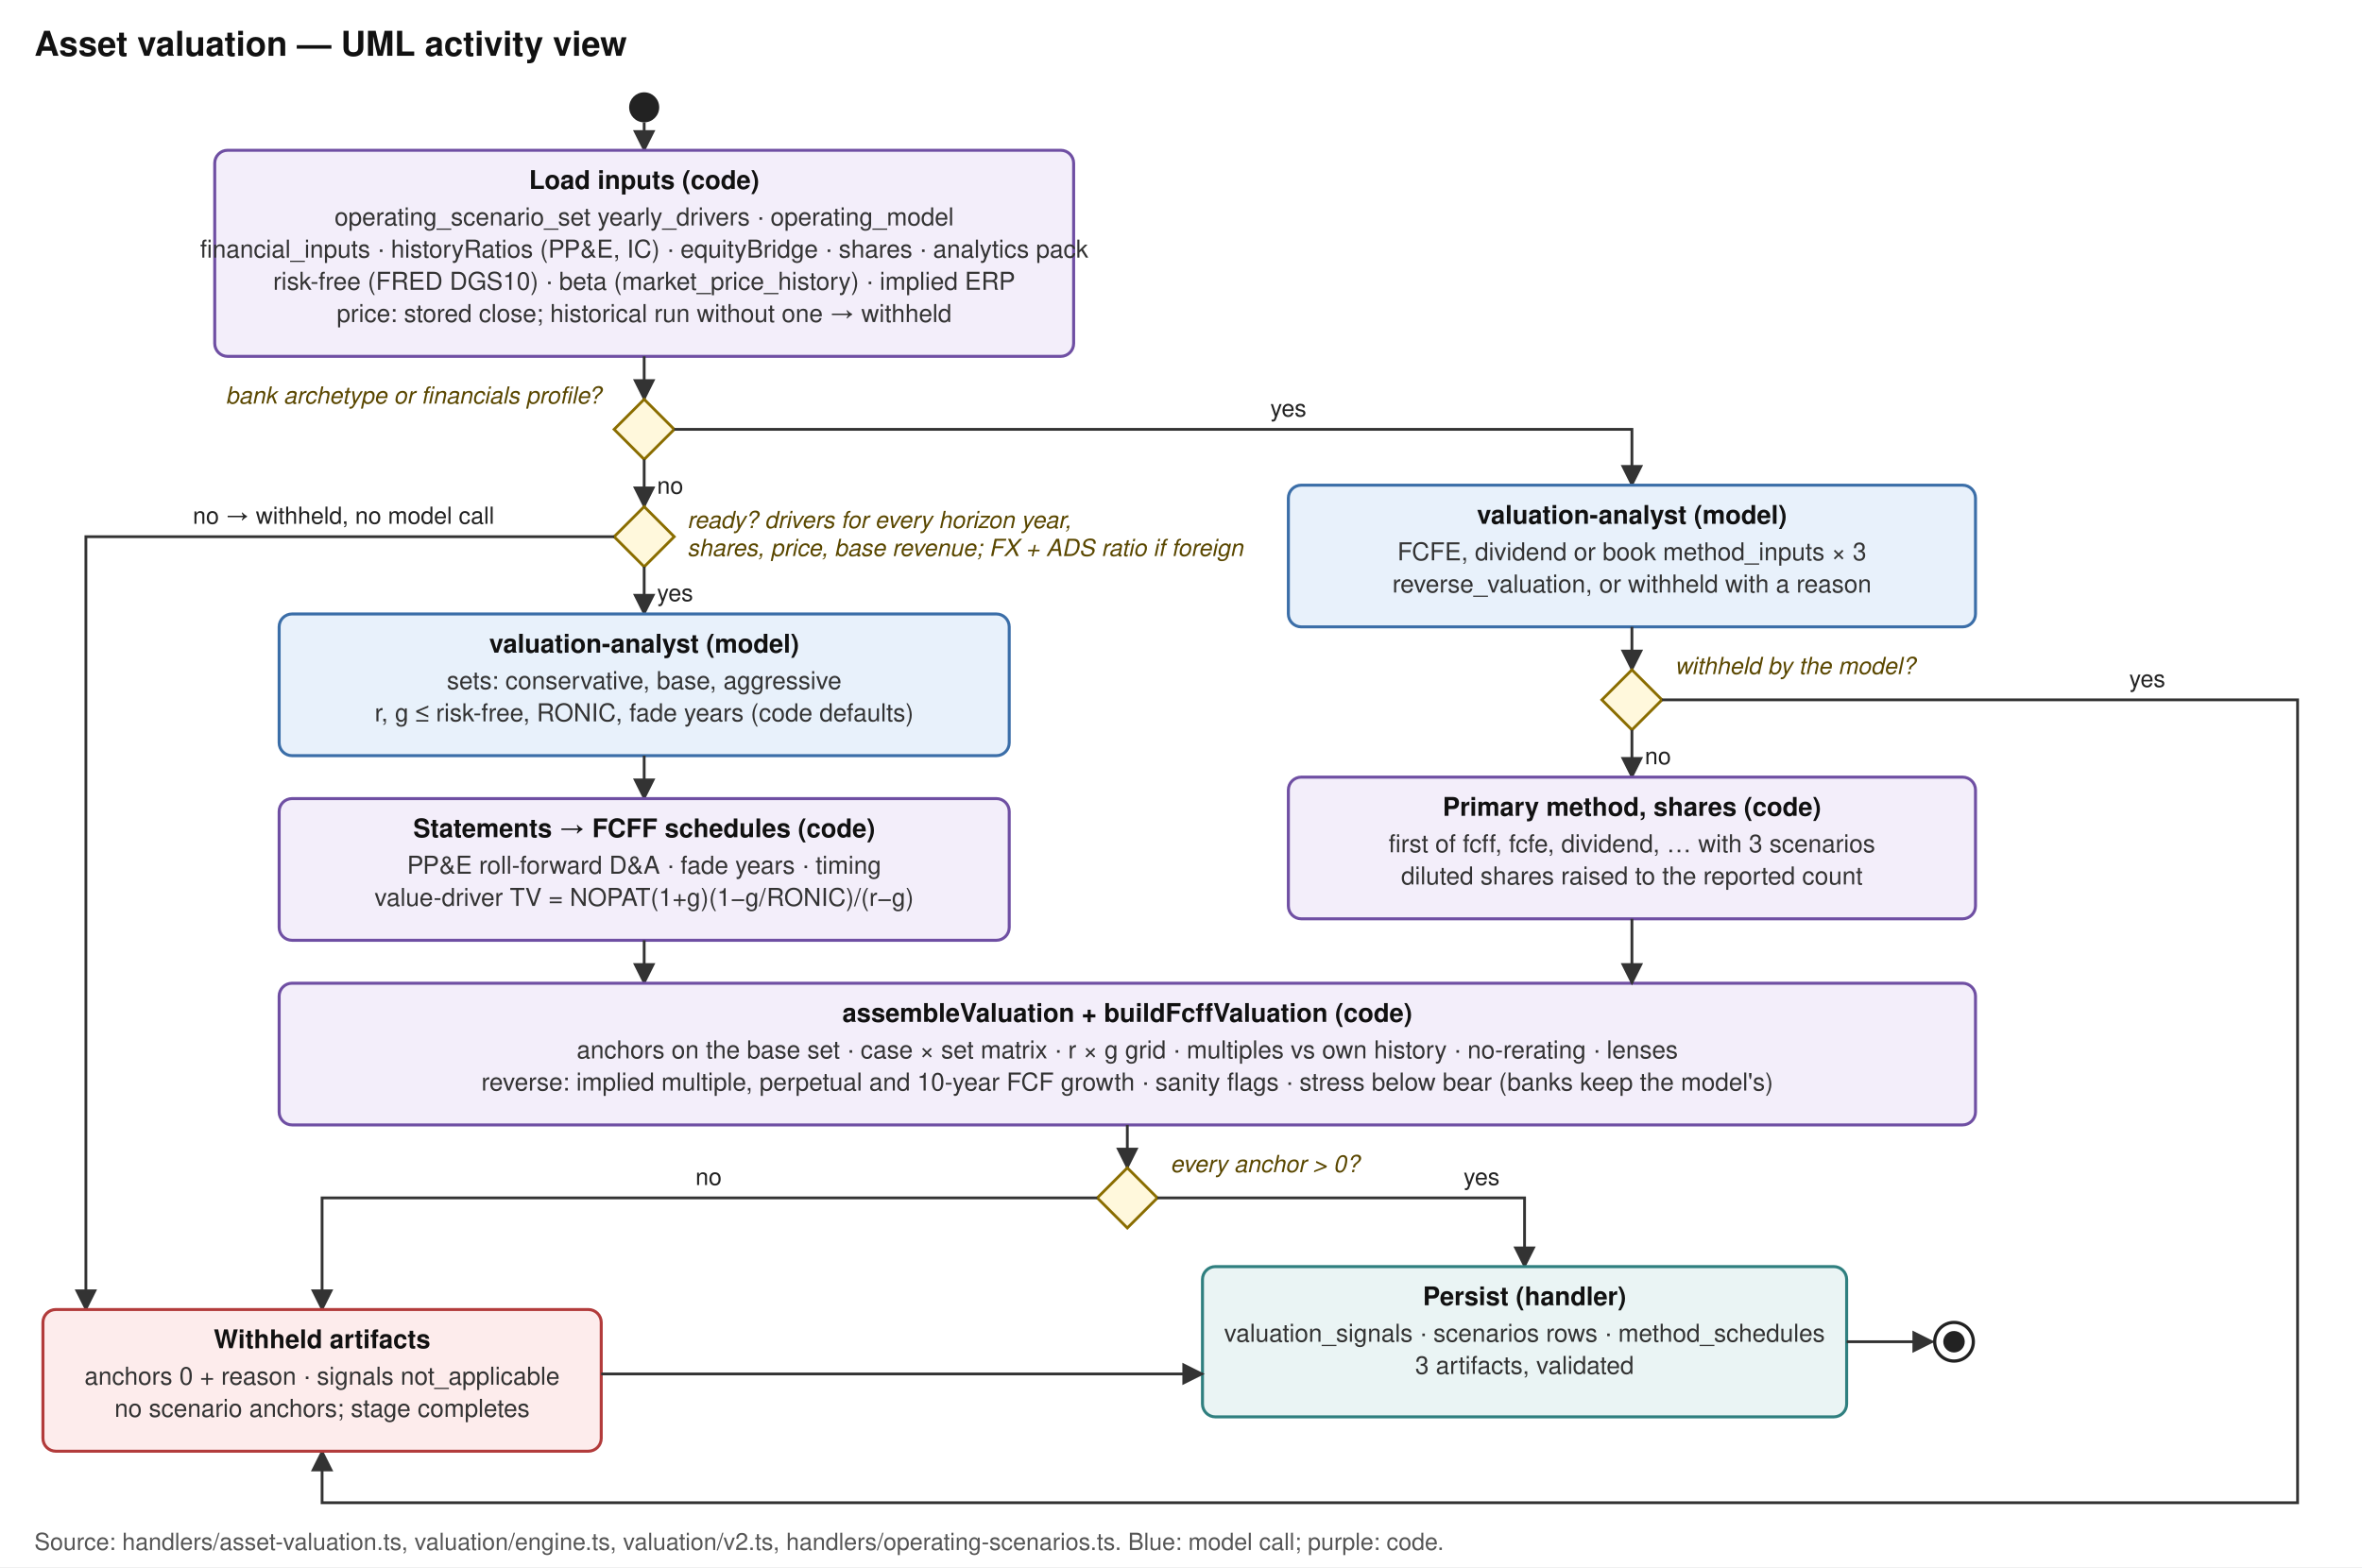
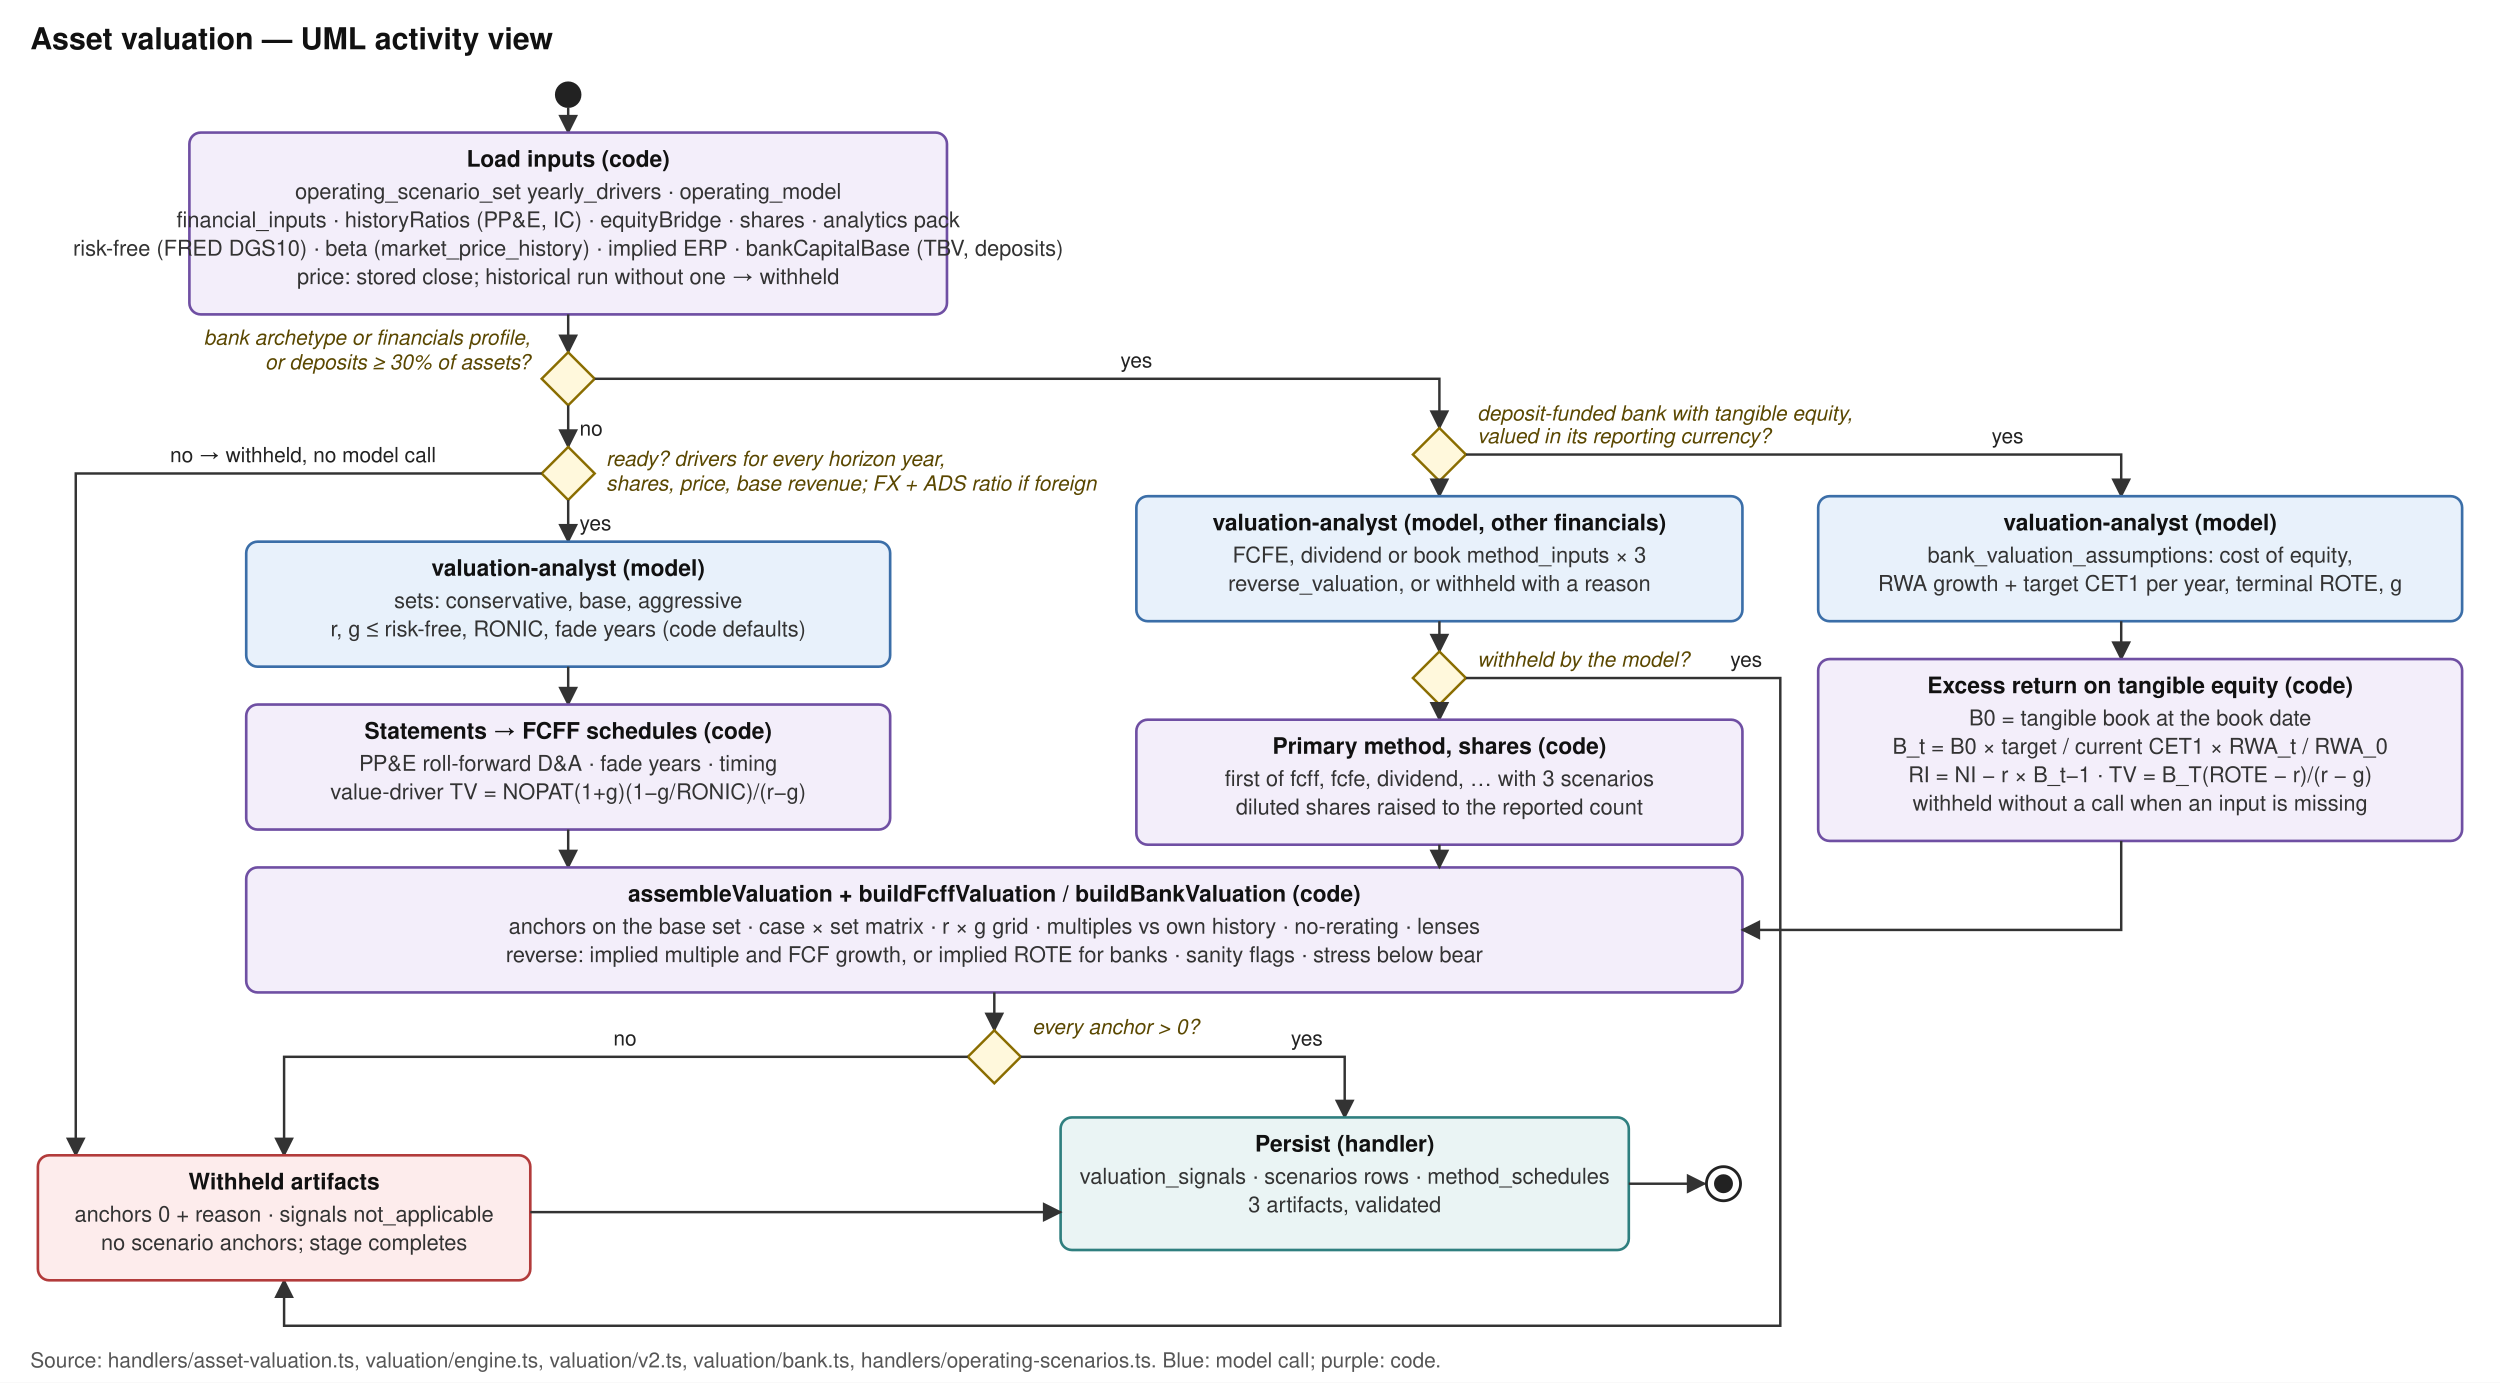
- <svg xmlns="http://www.w3.org/2000/svg" viewBox="0 0 1100 730" width="1100" height="730" role="img" aria-labelledby="t d" font-family="Helvetica, Arial, sans-serif" font-size="13">
+ <svg xmlns="http://www.w3.org/2000/svg" viewBox="0 0 1320 730" width="1320" height="730" role="img" aria-labelledby="t d" font-family="Helvetica, Arial, sans-serif" font-size="13">
  <defs>
    <marker id="a" viewBox="0 0 10 10" refX="9" refY="5" markerWidth="8" markerHeight="8" orient="auto-start-reverse">
      <path d="M0,0 L10,5 L0,10 z" fill="#333" />
    </marker>
    <marker id="o" viewBox="0 0 10 10" refX="9" refY="5" markerWidth="9" markerHeight="9" orient="auto-start-reverse">
      <path d="M0,0 L10,5 L0,10" fill="none" stroke="#333" />
    </marker>
  </defs>
-   <rect x="0" y="0" width="1100" height="730" fill="#ffffff" />
+   <rect x="0" y="0" width="1320" height="730" fill="#ffffff" />
  <text x="16" y="26" font-size="16" font-weight="bold" fill="#111">Asset valuation — UML activity view</text>
  <circle cx="300" cy="50" r="7" fill="#222" />
  <path d="M300,57 L300,70" fill="none" stroke="#333" stroke-width="1.3" marker-end="url(#a)" />
  <rect x="100" y="70" width="400" height="96" rx="6" fill="#f3eefa" stroke="#6f4fa3" stroke-width="1.4" />
  <text x="300.0" y="88" font-size="12" font-weight="bold" text-anchor="middle" fill="#111">Load inputs (code)</text>
  <text x="300.0" y="105" font-size="11.5" font-weight="normal" text-anchor="middle" fill="#333">operating_scenario_set yearly_drivers · operating_model</text>
  <text x="300.0" y="120" font-size="11.5" font-weight="normal" text-anchor="middle" fill="#333">financial_inputs · historyRatios (PP&amp;E, IC) · equityBridge · shares · analytics pack</text>
-   <text x="300.0" y="135" font-size="11.5" font-weight="normal" text-anchor="middle" fill="#333">risk-free (FRED DGS10) · beta (market_price_history) · implied ERP</text>
+   <text x="300.0" y="135" font-size="11.5" font-weight="normal" text-anchor="middle" fill="#333">risk-free (FRED DGS10) · beta (market_price_history) · implied ERP · bankCapitalBase (TBV, deposits)</text>
  <text x="300.0" y="150" font-size="11.5" font-weight="normal" text-anchor="middle" fill="#333">price: stored close; historical run without one → withheld</text>
  <path d="M300,166 L300,186" fill="none" stroke="#333" stroke-width="1.3" marker-end="url(#a)" />
  <path d="M300,186 L314,200 L300,214 L286,200 z" fill="#fff8dc" stroke="#8a6d00" stroke-width="1.3" />
-   <text x="280" y="188" font-size="11" font-weight="normal" text-anchor="end" fill="#5a4700" font-style="italic">bank archetype or financials profile?</text>
+   <text x="280" y="182" font-size="11" font-weight="normal" text-anchor="end" fill="#5a4700" font-style="italic">bank archetype or financials profile,</text>
+   <text x="280" y="195" font-size="11" font-weight="normal" text-anchor="end" fill="#5a4700" font-style="italic">or deposits ≥ 30% of assets?</text>
  <path d="M314,200 L760,200 L760,226" fill="none" stroke="#333" stroke-width="1.3" marker-end="url(#a)" />
  <text x="600" y="194" font-size="11" text-anchor="middle" fill="#222" stroke="#ffffff" stroke-width="3" paint-order="stroke">yes</text>
  <path d="M300,214 L300,236" fill="none" stroke="#333" stroke-width="1.3" marker-end="url(#a)" />
  <text x="306" y="230" font-size="11" text-anchor="start" fill="#222" stroke="#ffffff" stroke-width="3" paint-order="stroke">no</text>
  <path d="M300,236 L314,250 L300,264 L286,250 z" fill="#fff8dc" stroke="#8a6d00" stroke-width="1.3" />
  <text x="320" y="246" font-size="11" font-weight="normal" text-anchor="start" fill="#5a4700" font-style="italic">ready? drivers for every horizon year,</text>
  <text x="320" y="259" font-size="11" font-weight="normal" text-anchor="start" fill="#5a4700" font-style="italic">shares, price, base revenue; FX + ADS ratio if foreign</text>
  <path d="M286,250 L40,250 L40,610" fill="none" stroke="#333" stroke-width="1.3" marker-end="url(#a)" />
  <text x="160" y="244" font-size="11" text-anchor="middle" fill="#222" stroke="#ffffff" stroke-width="3" paint-order="stroke">no → withheld, no model call</text>
  <path d="M300,264 L300,286" fill="none" stroke="#333" stroke-width="1.3" marker-end="url(#a)" />
  <text x="306" y="280" font-size="11" text-anchor="start" fill="#222" stroke="#ffffff" stroke-width="3" paint-order="stroke">yes</text>
  <rect x="130" y="286" width="340" height="66" rx="6" fill="#e8f1fb" stroke="#3b6ea8" stroke-width="1.4" />
  <text x="300.0" y="304" font-size="12" font-weight="bold" text-anchor="middle" fill="#111">valuation-analyst (model)</text>
  <text x="300.0" y="321" font-size="11.5" font-weight="normal" text-anchor="middle" fill="#333">sets: conservative, base, aggressive</text>
  <text x="300.0" y="336" font-size="11.5" font-weight="normal" text-anchor="middle" fill="#333">r, g ≤ risk-free, RONIC, fade years (code defaults)</text>
  <path d="M300,352 L300,372" fill="none" stroke="#333" stroke-width="1.3" marker-end="url(#a)" />
  <rect x="130" y="372" width="340" height="66" rx="6" fill="#f3eefa" stroke="#6f4fa3" stroke-width="1.4" />
  <text x="300.0" y="390" font-size="12" font-weight="bold" text-anchor="middle" fill="#111">Statements → FCFF schedules (code)</text>
  <text x="300.0" y="407" font-size="11.5" font-weight="normal" text-anchor="middle" fill="#333">PP&amp;E roll-forward D&amp;A · fade years · timing</text>
  <text x="300.0" y="422" font-size="11.5" font-weight="normal" text-anchor="middle" fill="#333">value-driver TV = NOPAT(1+g)(1−g/RONIC)/(r−g)</text>
  <path d="M300,438 L300,458" fill="none" stroke="#333" stroke-width="1.3" marker-end="url(#a)" />
  <rect x="130" y="458" width="790" height="66" rx="6" fill="#f3eefa" stroke="#6f4fa3" stroke-width="1.4" />
-   <text x="525.0" y="476" font-size="12" font-weight="bold" text-anchor="middle" fill="#111">assembleValuation + buildFcffValuation (code)</text>
+   <text x="525.0" y="476" font-size="12" font-weight="bold" text-anchor="middle" fill="#111">assembleValuation + buildFcffValuation / buildBankValuation (code)</text>
  <text x="525.0" y="493" font-size="11.5" font-weight="normal" text-anchor="middle" fill="#333">anchors on the base set · case × set matrix · r × g grid · multiples vs own history · no-rerating · lenses</text>
-   <text x="525.0" y="508" font-size="11.5" font-weight="normal" text-anchor="middle" fill="#333">reverse: implied multiple, perpetual and 10-year FCF growth · sanity flags · stress below bear (banks keep the model's)</text>
-   <rect x="600" y="226" width="320" height="66" rx="6" fill="#e8f1fb" stroke="#3b6ea8" stroke-width="1.4" />
-   <text x="760.0" y="244" font-size="12" font-weight="bold" text-anchor="middle" fill="#111">valuation-analyst (model)</text>
-   <text x="760.0" y="261" font-size="11.5" font-weight="normal" text-anchor="middle" fill="#333">FCFE, dividend or book method_inputs × 3</text>
-   <text x="760.0" y="276" font-size="11.5" font-weight="normal" text-anchor="middle" fill="#333">reverse_valuation, or withheld with a reason</text>
-   <path d="M760,292 L760,312" fill="none" stroke="#333" stroke-width="1.3" marker-end="url(#a)" />
-   <path d="M760,312 L774,326 L760,340 L746,326 z" fill="#fff8dc" stroke="#8a6d00" stroke-width="1.3" />
-   <text x="780" y="314" font-size="11" font-weight="normal" text-anchor="start" fill="#5a4700" font-style="italic">withheld by the model?</text>
-   <path d="M774,326 L1070,326 L1070,700 L150,700 L150,676" fill="none" stroke="#333" stroke-width="1.3" marker-end="url(#a)" />
-   <text x="1000" y="320" font-size="11" text-anchor="middle" fill="#222" stroke="#ffffff" stroke-width="3" paint-order="stroke">yes</text>
-   <path d="M760,340 L760,362" fill="none" stroke="#333" stroke-width="1.3" marker-end="url(#a)" />
-   <text x="766" y="356" font-size="11" text-anchor="start" fill="#222" stroke="#ffffff" stroke-width="3" paint-order="stroke">no</text>
-   <rect x="600" y="362" width="320" height="66" rx="6" fill="#f3eefa" stroke="#6f4fa3" stroke-width="1.4" />
-   <text x="760.0" y="380" font-size="12" font-weight="bold" text-anchor="middle" fill="#111">Primary method, shares (code)</text>
-   <text x="760.0" y="397" font-size="11.5" font-weight="normal" text-anchor="middle" fill="#333">first of fcff, fcfe, dividend, … with 3 scenarios</text>
-   <text x="760.0" y="412" font-size="11.5" font-weight="normal" text-anchor="middle" fill="#333">diluted shares raised to the reported count</text>
-   <path d="M760,428 L760,458" fill="none" stroke="#333" stroke-width="1.3" marker-end="url(#a)" />
+   <text x="525.0" y="508" font-size="11.5" font-weight="normal" text-anchor="middle" fill="#333">reverse: implied multiple and FCF growth, or implied ROTE for banks · sanity flags · stress below bear</text>
+   <path d="M760,226 L774,240 L760,254 L746,240 z" fill="#fff8dc" stroke="#8a6d00" stroke-width="1.3" />
+   <text x="780" y="222" font-size="11" font-weight="normal" text-anchor="start" fill="#5a4700" font-style="italic">deposit-funded bank with tangible equity,</text>
+   <text x="780" y="234" font-size="11" font-weight="normal" text-anchor="start" fill="#5a4700" font-style="italic">valued in its reporting currency?</text>
+   <path d="M774,240 L1120,240 L1120,262" fill="none" stroke="#333" stroke-width="1.3" marker-end="url(#a)" />
+   <text x="1060" y="234" font-size="11" text-anchor="middle" fill="#222" stroke="#ffffff" stroke-width="3" paint-order="stroke">yes</text>
+   <path d="M760,254 L760,262" fill="none" stroke="#333" stroke-width="1.3" marker-end="url(#a)" />
+   <rect x="960" y="262" width="340" height="66" rx="6" fill="#e8f1fb" stroke="#3b6ea8" stroke-width="1.4" />
+   <text x="1130.0" y="280" font-size="12" font-weight="bold" text-anchor="middle" fill="#111">valuation-analyst (model)</text>
+   <text x="1130.0" y="297" font-size="11.5" font-weight="normal" text-anchor="middle" fill="#333">bank_valuation_assumptions: cost of equity,</text>
+   <text x="1130.0" y="312" font-size="11.5" font-weight="normal" text-anchor="middle" fill="#333">RWA growth + target CET1 per year, terminal ROTE, g</text>
+   <path d="M1120,328 L1120,348" fill="none" stroke="#333" stroke-width="1.3" marker-end="url(#a)" />
+   <rect x="960" y="348" width="340" height="96" rx="6" fill="#f3eefa" stroke="#6f4fa3" stroke-width="1.4" />
+   <text x="1130.0" y="366" font-size="12" font-weight="bold" text-anchor="middle" fill="#111">Excess return on tangible equity (code)</text>
+   <text x="1130.0" y="383" font-size="11.5" font-weight="normal" text-anchor="middle" fill="#333">B0 = tangible book at the book date</text>
+   <text x="1130.0" y="398" font-size="11.5" font-weight="normal" text-anchor="middle" fill="#333">B_t = B0 × target / current CET1 × RWA_t / RWA_0</text>
+   <text x="1130.0" y="413" font-size="11.5" font-weight="normal" text-anchor="middle" fill="#333">RI = NI − r × B_t−1 · TV = B_T(ROTE − r)/(r − g)</text>
+   <text x="1130.0" y="428" font-size="11.5" font-weight="normal" text-anchor="middle" fill="#333">withheld without a call when an input is missing</text>
+   <path d="M1120,444 L1120,491 L920,491" fill="none" stroke="#333" stroke-width="1.3" marker-end="url(#a)" />
+   <rect x="600" y="262" width="320" height="66" rx="6" fill="#e8f1fb" stroke="#3b6ea8" stroke-width="1.4" />
+   <text x="760.0" y="280" font-size="12" font-weight="bold" text-anchor="middle" fill="#111">valuation-analyst (model, other financials)</text>
+   <text x="760.0" y="297" font-size="11.5" font-weight="normal" text-anchor="middle" fill="#333">FCFE, dividend or book method_inputs × 3</text>
+   <text x="760.0" y="312" font-size="11.5" font-weight="normal" text-anchor="middle" fill="#333">reverse_valuation, or withheld with a reason</text>
+   <path d="M760,328 L760,344" fill="none" stroke="#333" stroke-width="1.3" marker-end="url(#a)" />
+   <path d="M760,344 L774,358 L760,372 L746,358 z" fill="#fff8dc" stroke="#8a6d00" stroke-width="1.3" />
+   <text x="780" y="352" font-size="11" font-weight="normal" text-anchor="start" fill="#5a4700" font-style="italic">withheld by the model?</text>
+   <path d="M774,358 L940,358 L940,700 L150,700 L150,676" fill="none" stroke="#333" stroke-width="1.3" marker-end="url(#a)" />
+   <text x="922" y="352" font-size="11" text-anchor="middle" fill="#222" stroke="#ffffff" stroke-width="3" paint-order="stroke">yes</text>
+   <path d="M760,372 L760,380" fill="none" stroke="#333" stroke-width="1.3" marker-end="url(#a)" />
+   <rect x="600" y="380" width="320" height="66" rx="6" fill="#f3eefa" stroke="#6f4fa3" stroke-width="1.4" />
+   <text x="760.0" y="398" font-size="12" font-weight="bold" text-anchor="middle" fill="#111">Primary method, shares (code)</text>
+   <text x="760.0" y="415" font-size="11.5" font-weight="normal" text-anchor="middle" fill="#333">first of fcff, fcfe, dividend, … with 3 scenarios</text>
+   <text x="760.0" y="430" font-size="11.5" font-weight="normal" text-anchor="middle" fill="#333">diluted shares raised to the reported count</text>
+   <path d="M760,446 L760,458" fill="none" stroke="#333" stroke-width="1.3" marker-end="url(#a)" />
  <path d="M525,524 L525,544" fill="none" stroke="#333" stroke-width="1.3" marker-end="url(#a)" />
  <path d="M525,544 L539,558 L525,572 L511,558 z" fill="#fff8dc" stroke="#8a6d00" stroke-width="1.3" />
  <text x="545" y="546" font-size="11" font-weight="normal" text-anchor="start" fill="#5a4700" font-style="italic">every anchor &gt; 0?</text>
  <path d="M511,558 L150,558 L150,610" fill="none" stroke="#333" stroke-width="1.3" marker-end="url(#a)" />
  <text x="330" y="552" font-size="11" text-anchor="middle" fill="#222" stroke="#ffffff" stroke-width="3" paint-order="stroke">no</text>
  <path d="M539,558 L710,558 L710,590" fill="none" stroke="#333" stroke-width="1.3" marker-end="url(#a)" />
  <text x="690" y="552" font-size="11" text-anchor="middle" fill="#222" stroke="#ffffff" stroke-width="3" paint-order="stroke">yes</text>
  <rect x="20" y="610" width="260" height="66" rx="6" fill="#fdecec" stroke="#b23b3b" stroke-width="1.4" />
  <text x="150.0" y="628" font-size="12" font-weight="bold" text-anchor="middle" fill="#111">Withheld artifacts</text>
  <text x="150.0" y="645" font-size="11.5" font-weight="normal" text-anchor="middle" fill="#333">anchors 0 + reason · signals not_applicable</text>
  <text x="150.0" y="660" font-size="11.5" font-weight="normal" text-anchor="middle" fill="#333">no scenario anchors; stage completes</text>
  <rect x="560" y="590" width="300" height="70" rx="6" fill="#eaf4f4" stroke="#2f7f7f" stroke-width="1.4" />
  <text x="710.0" y="608" font-size="12" font-weight="bold" text-anchor="middle" fill="#111">Persist (handler)</text>
  <text x="710.0" y="625" font-size="11.5" font-weight="normal" text-anchor="middle" fill="#333">valuation_signals · scenarios rows · method_schedules</text>
  <text x="710.0" y="640" font-size="11.5" font-weight="normal" text-anchor="middle" fill="#333">3 artifacts, validated</text>
  <path d="M280,640 L560,640" fill="none" stroke="#333" stroke-width="1.3" marker-end="url(#a)" />
  <path d="M860,625 L900,625" fill="none" stroke="#333" stroke-width="1.3" marker-end="url(#a)" />
  <circle cx="910" cy="625" r="9" fill="none" stroke="#222" stroke-width="1.5" />
  <circle cx="910" cy="625" r="5" fill="#222" />
-   <text x="16" y="722" font-size="11" font-weight="normal" text-anchor="start" fill="#555">Source: handlers/asset-valuation.ts, valuation/engine.ts, valuation/v2.ts, handlers/operating-scenarios.ts. Blue: model call; purple: code.</text>
+   <text x="16" y="722" font-size="11" font-weight="normal" text-anchor="start" fill="#555">Source: handlers/asset-valuation.ts, valuation/engine.ts, valuation/v2.ts, valuation/bank.ts, handlers/operating-scenarios.ts. Blue: model call; purple: code.</text>
</svg>
